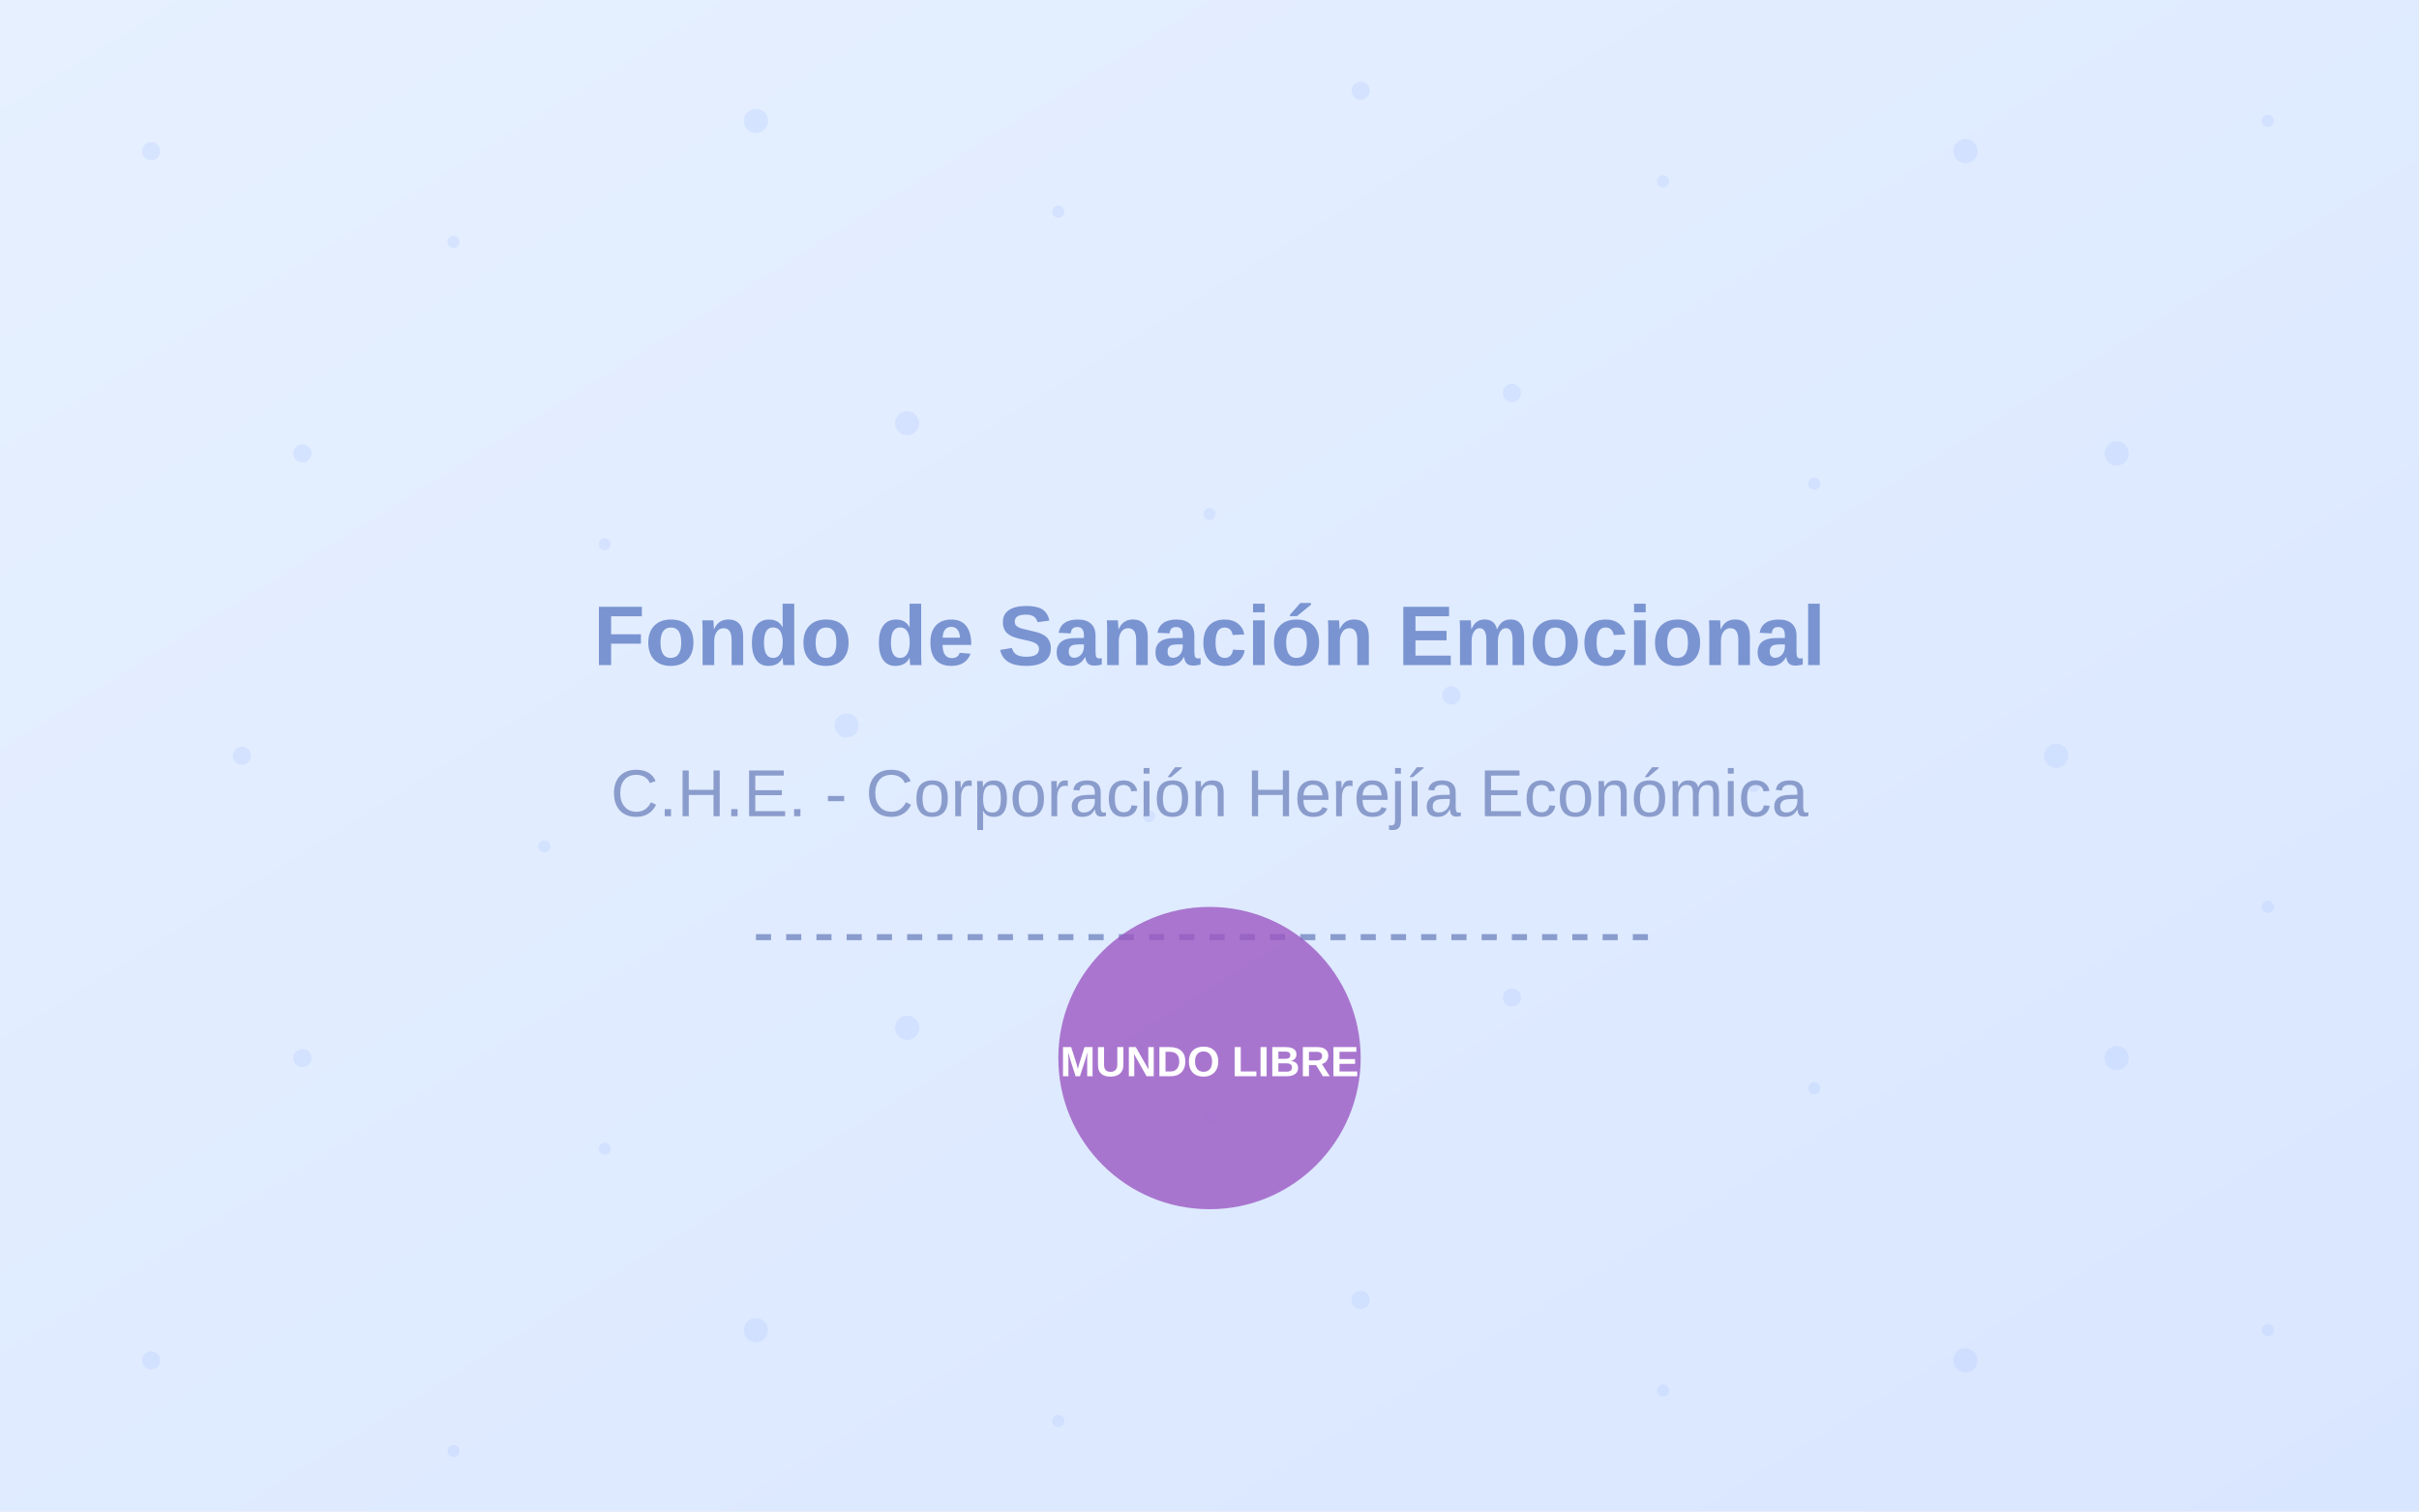
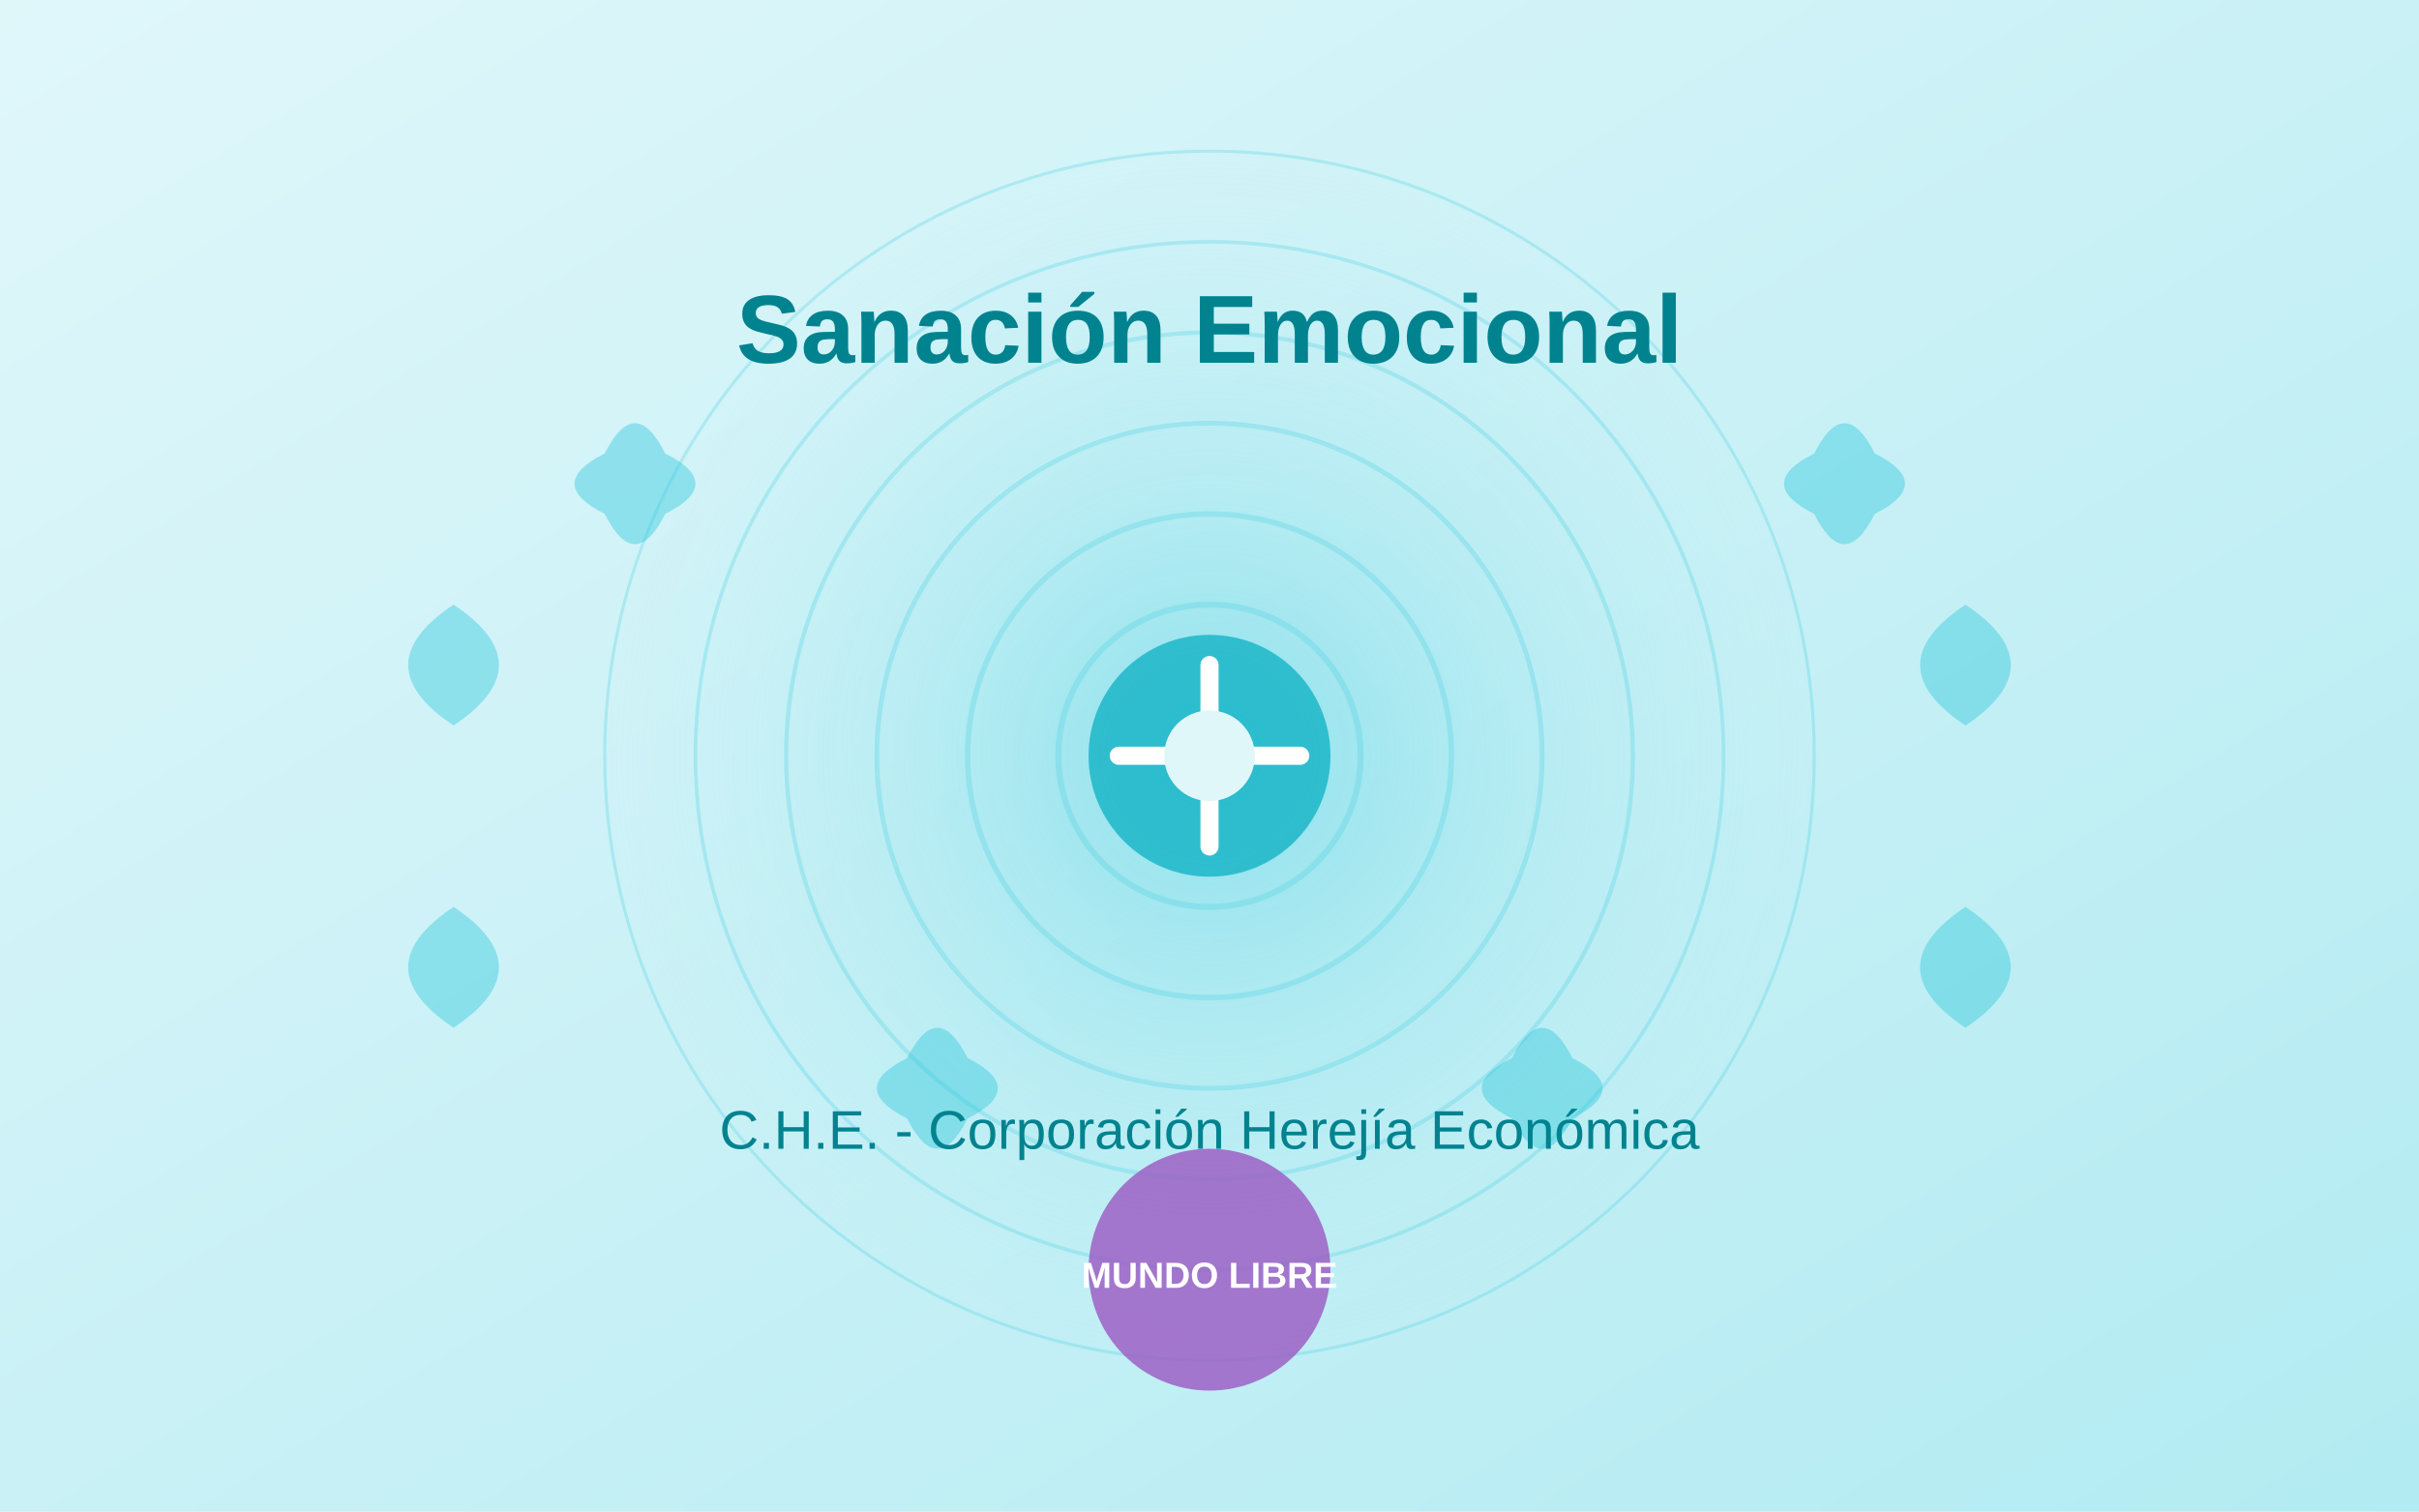
<svg xmlns="http://www.w3.org/2000/svg" width="800" height="500" viewBox="0 0 800 500">
  <defs>
-     <linearGradient id="grad1" x1="0%" y1="0%" x2="100%" y2="100%">
-       <stop offset="0%" style="stop-color:#e6f0ff;stop-opacity:1" />
-       <stop offset="100%" style="stop-color:#d9e6ff;stop-opacity:1" />
+     <linearGradient id="gradientFondo" x1="0%" y1="0%" x2="100%" y2="100%">
+       <stop offset="0%" style="stop-color:#e0f7fa;stop-opacity:1" />
+       <stop offset="100%" style="stop-color:#b2ebf2;stop-opacity:1" />
    </linearGradient>
+     <radialGradient id="glowCenter" cx="50%" cy="50%" r="50%" fx="50%" fy="50%">
+       <stop offset="0%" style="stop-color:#4dd0e1;stop-opacity:0.5" />
+       <stop offset="100%" style="stop-color:#b2ebf2;stop-opacity:0" />
+     </radialGradient>
  </defs>
-   <rect width="800" height="500" fill="url(#grad1)" />
-   <g fill="#b3c9ff" opacity="0.3">
-     <circle cx="50" cy="50" r="3" />
-     <circle cx="150" cy="80" r="2" />
-     <circle cx="250" cy="40" r="4" />
-     <circle cx="350" cy="70" r="2" />
-     <circle cx="450" cy="30" r="3" />
-     <circle cx="550" cy="60" r="2" />
-     <circle cx="650" cy="50" r="4" />
-     <circle cx="750" cy="40" r="2" />
-     <circle cx="100" cy="150" r="3" />
-     <circle cx="200" cy="180" r="2" />
-     <circle cx="300" cy="140" r="4" />
-     <circle cx="400" cy="170" r="2" />
-     <circle cx="500" cy="130" r="3" />
-     <circle cx="600" cy="160" r="2" />
-     <circle cx="700" cy="150" r="4" />
-     <circle cx="80" cy="250" r="3" />
-     <circle cx="180" cy="280" r="2" />
-     <circle cx="280" cy="240" r="4" />
-     <circle cx="380" cy="270" r="2" />
-     <circle cx="480" cy="230" r="3" />
-     <circle cx="580" cy="260" r="2" />
-     <circle cx="680" cy="250" r="4" />
-     <circle cx="750" cy="300" r="2" />
-     <circle cx="100" cy="350" r="3" />
-     <circle cx="200" cy="380" r="2" />
-     <circle cx="300" cy="340" r="4" />
-     <circle cx="400" cy="370" r="2" />
-     <circle cx="500" cy="330" r="3" />
-     <circle cx="600" cy="360" r="2" />
-     <circle cx="700" cy="350" r="4" />
-     <circle cx="50" cy="450" r="3" />
-     <circle cx="150" cy="480" r="2" />
-     <circle cx="250" cy="440" r="4" />
-     <circle cx="350" cy="470" r="2" />
-     <circle cx="450" cy="430" r="3" />
-     <circle cx="550" cy="460" r="2" />
-     <circle cx="650" cy="450" r="4" />
-     <circle cx="750" cy="440" r="2" />
+   <rect width="800" height="500" fill="url(#gradientFondo)" />
+   <circle cx="400" cy="250" r="200" fill="url(#glowCenter)" />
+   <g fill="none" stroke="#4dd0e1" opacity="0.3">
+     <circle cx="400" cy="250" r="50" stroke-width="2" />
+     <circle cx="400" cy="250" r="80" stroke-width="1.8" />
+     <circle cx="400" cy="250" r="110" stroke-width="1.6" />
+     <circle cx="400" cy="250" r="140" stroke-width="1.4" />
+     <circle cx="400" cy="250" r="170" stroke-width="1.2" />
+     <circle cx="400" cy="250" r="200" stroke-width="1" />
  </g>
-   <text x="400" y="220" font-family="Arial, sans-serif" font-size="28" font-weight="600" text-anchor="middle" fill="#7a94d1">
-     Fondo de Sanación Emocional
+   <g fill="#26c6da" opacity="0.4">
+     <path d="M200,150 Q210,130 220,150 Q240,160 220,170 Q210,190 200,170 Q180,160 200,150 Z" />
+     <path d="M600,150 Q610,130 620,150 Q640,160 620,170 Q610,190 600,170 Q580,160 600,150 Z" />
+     <path d="M300,350 Q310,330 320,350 Q340,360 320,370 Q310,390 300,370 Q280,360 300,350 Z" />
+     <path d="M500,350 Q510,330 520,350 Q540,360 520,370 Q510,390 500,370 Q480,360 500,350 Z" />
+     <path d="M150,200 Q180,220 150,240 Q120,220 150,200 Z" />
+     <path d="M650,200 Q680,220 650,240 Q620,220 650,200 Z" />
+     <path d="M150,300 Q180,320 150,340 Q120,320 150,300 Z" />
+     <path d="M650,300 Q680,320 650,340 Q620,320 650,300 Z" />
+   </g>
+   <g transform="translate(400, 250)">
+     <circle cx="0" cy="0" r="40" fill="#00acc1" opacity="0.7" />
+     <path d="M0,-30 L0,30 M-30,0 L30,0" stroke="white" stroke-width="6" stroke-linecap="round" />
+     <circle cx="0" cy="0" r="15" fill="#e0f7fa" />
+   </g>
+   <text x="400" y="120" font-family="Arial, sans-serif" font-size="32" font-weight="600" text-anchor="middle" fill="#00838f">
+     Sanación Emocional
  </text>
-   <text x="400" y="270" font-family="Arial, sans-serif" font-size="22" text-anchor="middle" fill="#8a9ccc">
+   <g transform="translate(400, 420)">
+     <circle cx="0" cy="0" r="40" fill="#9b57c2" opacity="0.8" />
+     <text x="0" y="6" font-family="Arial, sans-serif" font-size="12" font-weight="bold" text-anchor="middle" fill="white">
+       MUNDO LIBRE
+     </text>
+   </g>
+   <text x="400" y="380" font-family="Arial, sans-serif" font-size="18" text-anchor="middle" fill="#00838f">
    C.H.E. - Corporación Herejía Económica
  </text>
-   <line x1="250" y1="310" x2="550" y2="310" stroke="#8a9ccc" stroke-width="2" stroke-dasharray="5,5" />
-   <circle cx="400" cy="350" r="50" fill="#9b57c2" opacity="0.8" />
-   <text x="400" y="356" font-family="Arial, sans-serif" font-size="14" font-weight="bold" text-anchor="middle" fill="white">
-     MUNDO LIBRE
-   </text>
</svg>
